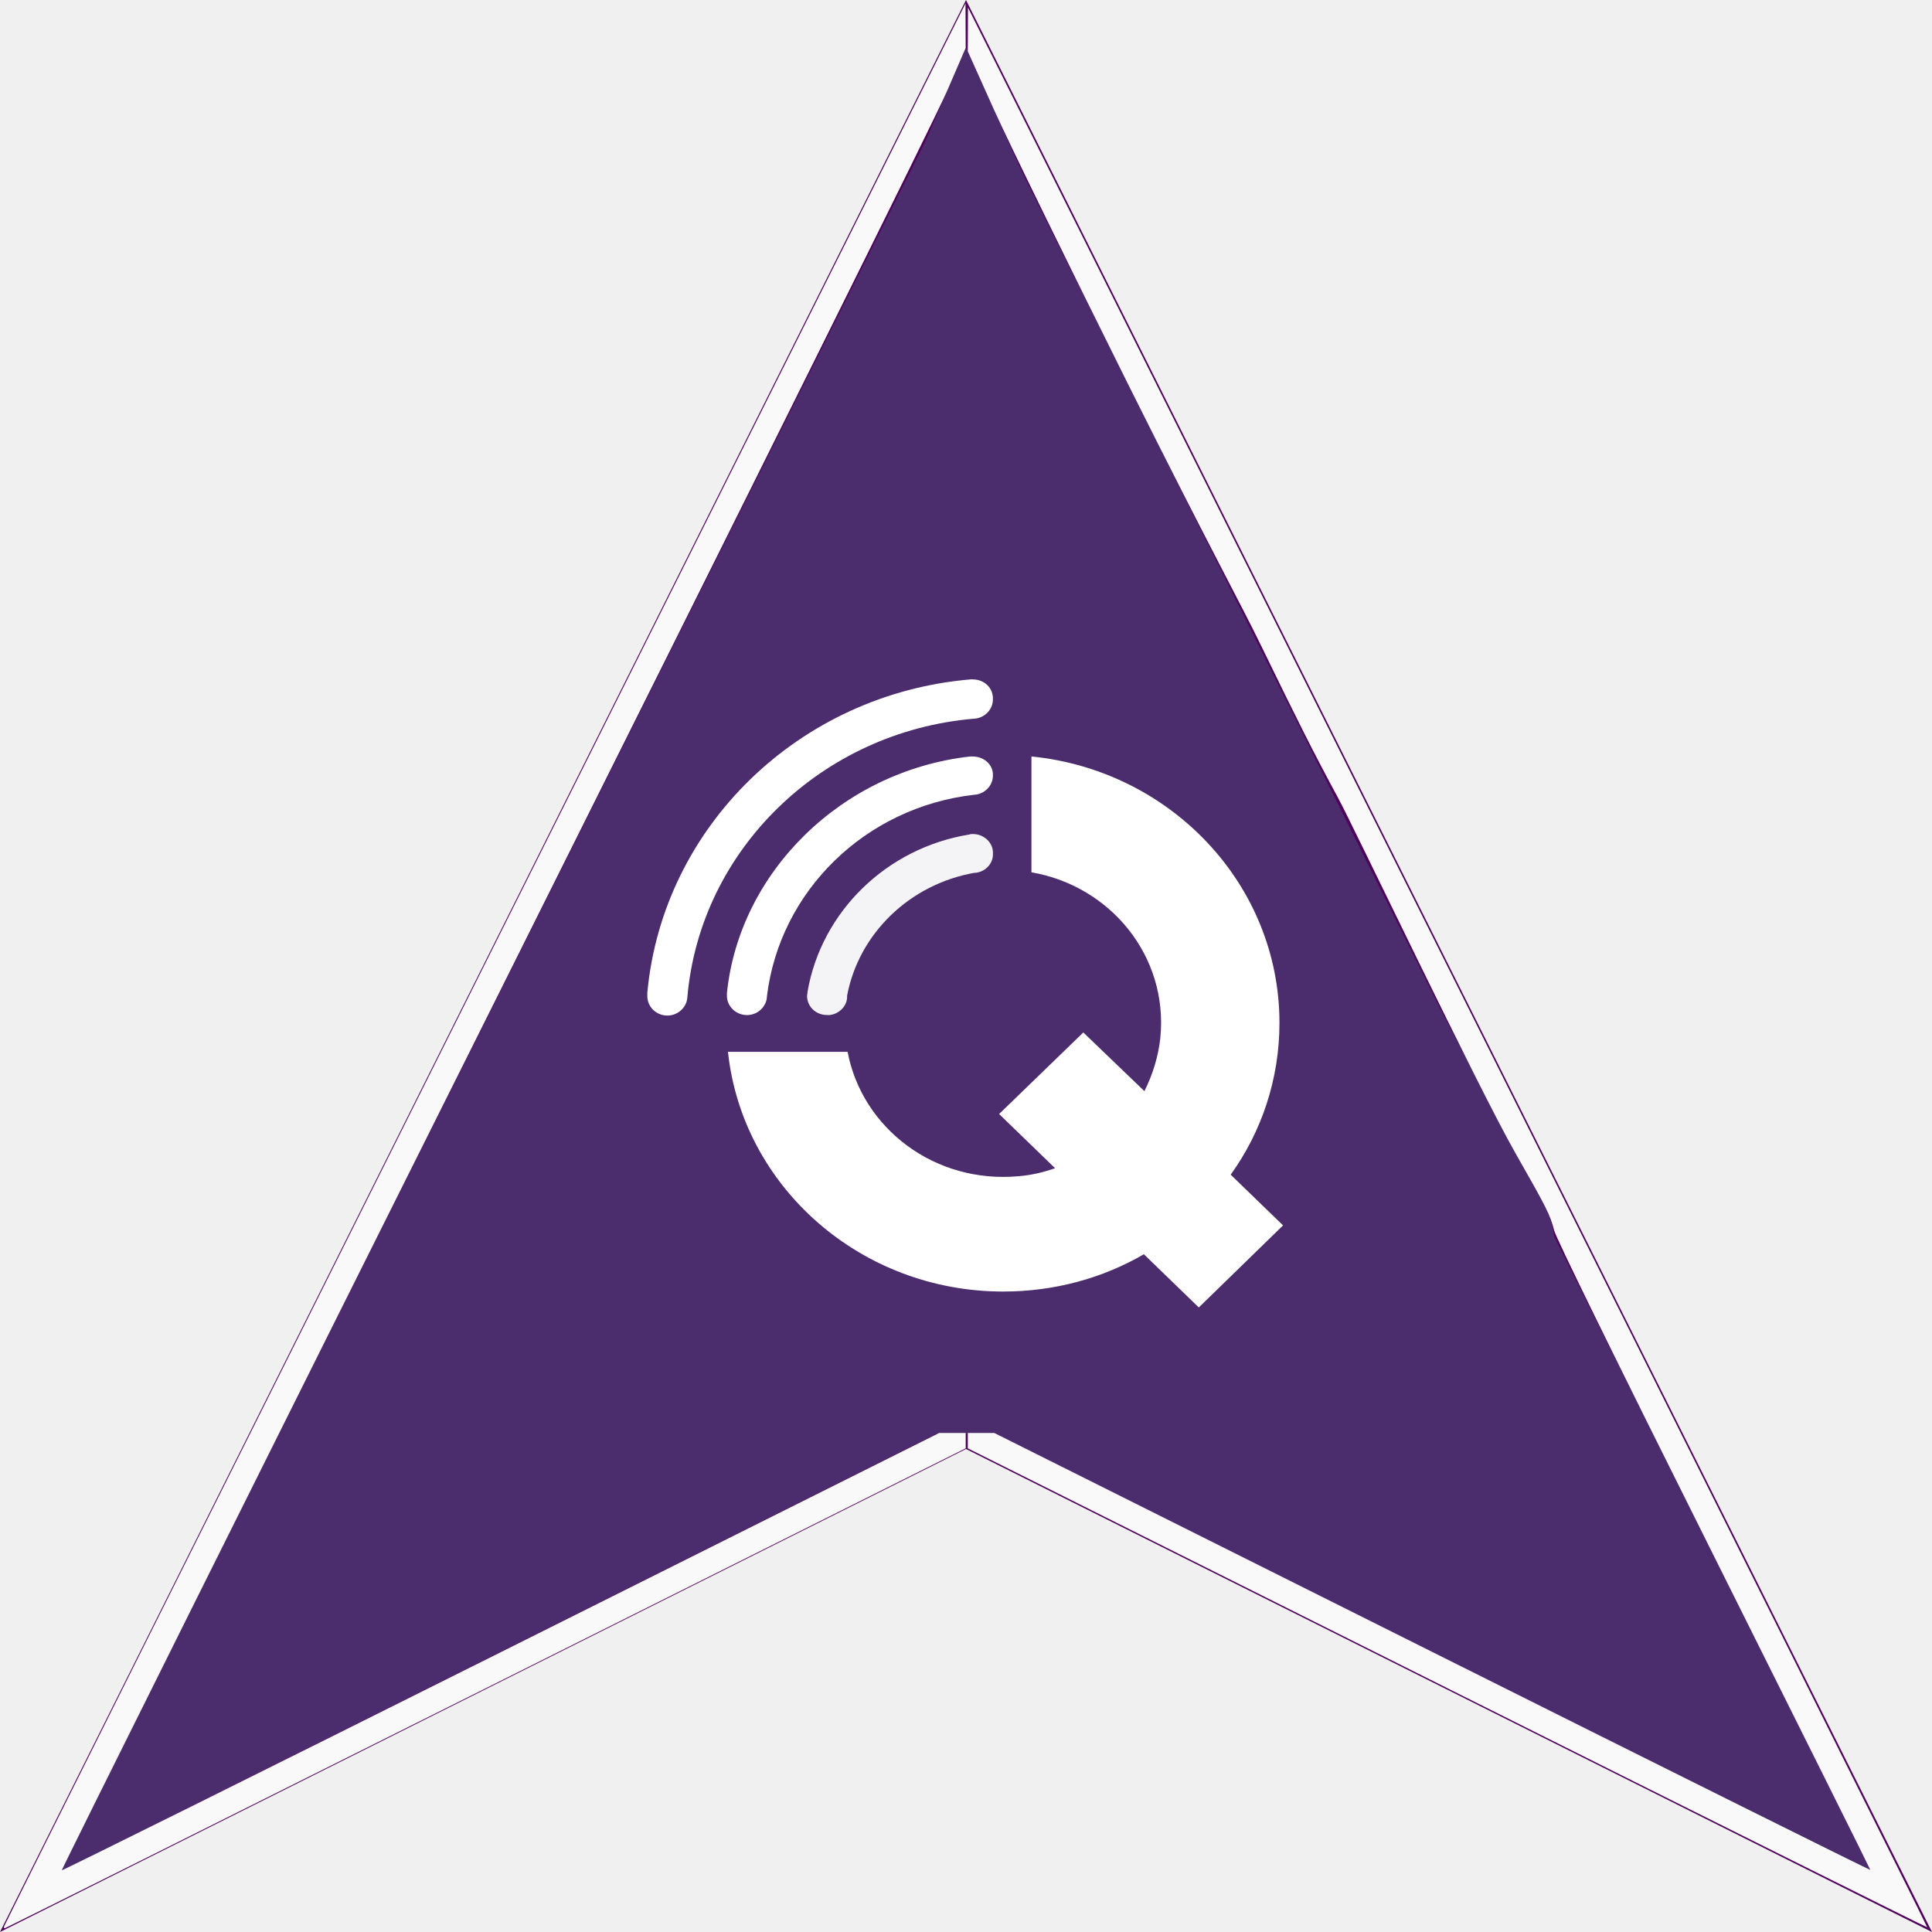
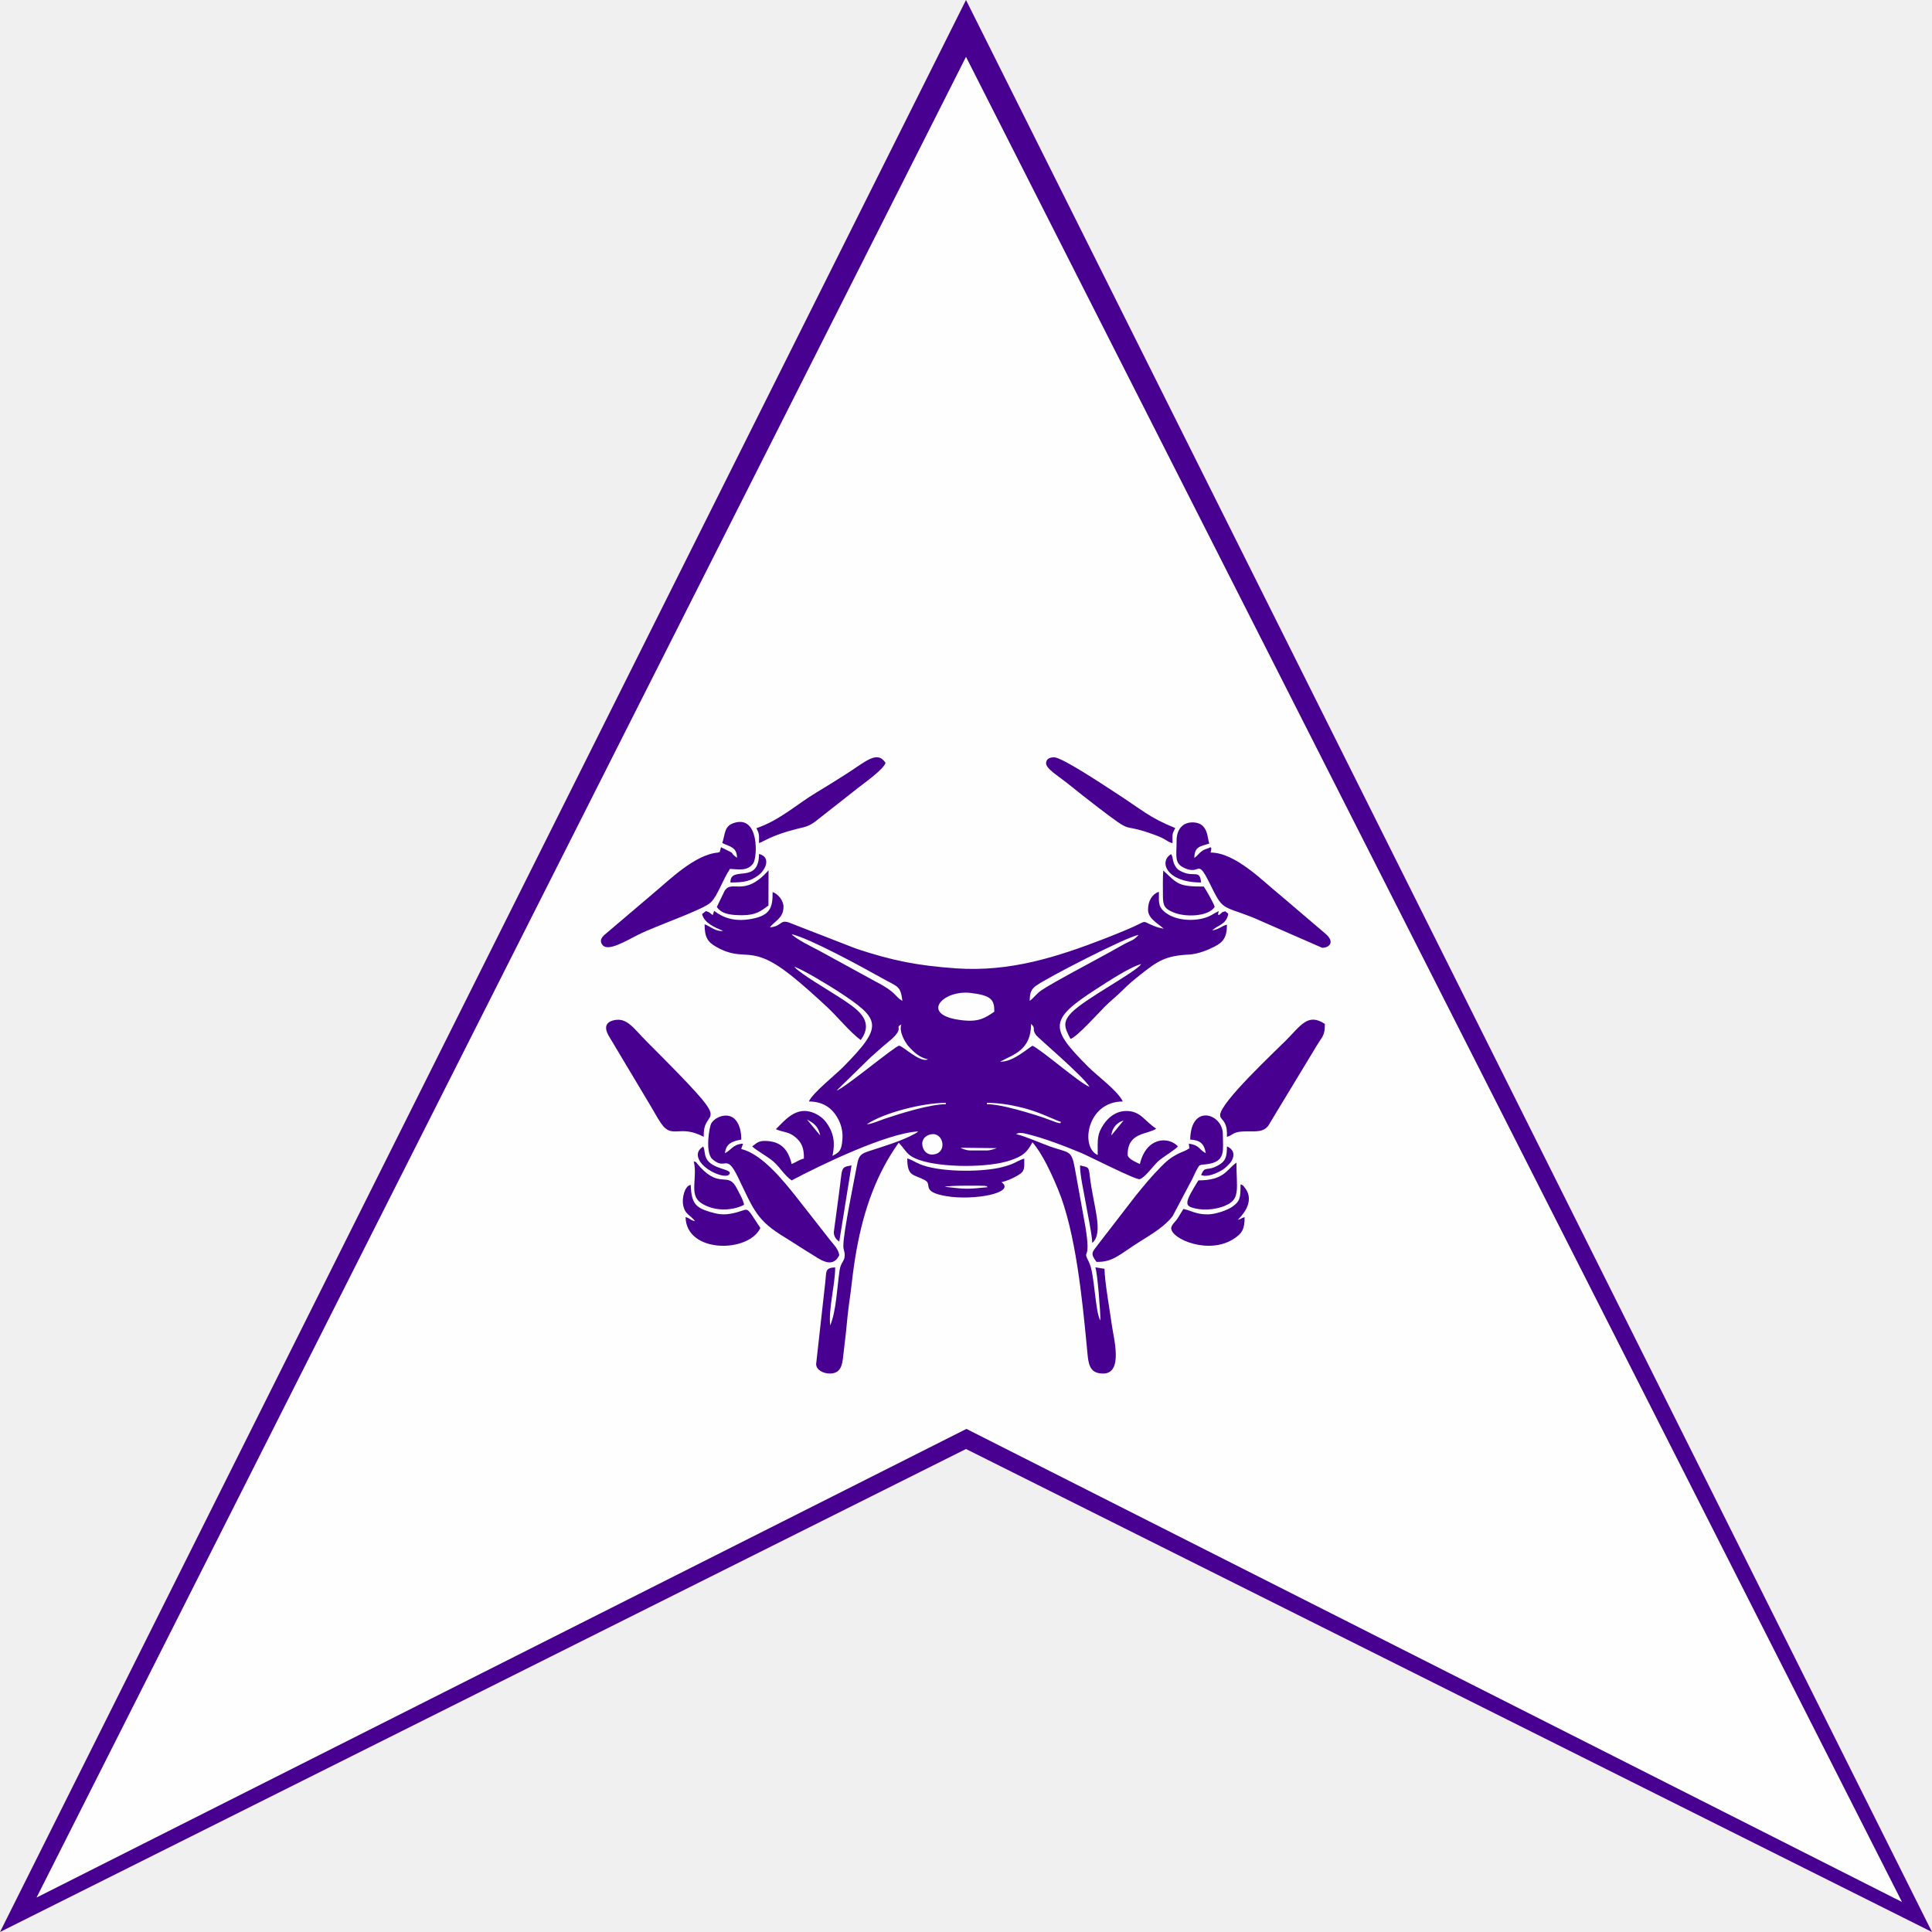
- <svg xmlns="http://www.w3.org/2000/svg" version="1.1" id="Layer_1" x="0px" y="0px" viewBox="0 0 72 72" style="enable-background:new 0 0 72 72;" xml:space="preserve">
-   <defs id="defs21" />
-   <style type="text/css" id="style2">
- 	.st0{fill:#C72B27;}
- 	.st1{fill:#7F0036;}
- 	.st2{fill:#EE3424;}
- </style>
-   <g id="g16">
-     <g id="g8">
-       <polygon class="st0" points="35.5,2.118 35.5,53.691 1.118,70.882   " id="polygon4" style="fill:#4b2c6d;fill-opacity:1" />
-       <path class="st1" d="M35,4.236v49.146L2.236,69.764L35,4.236 M36,0L0,72l36-18V0L36,0z" id="path6" style="fill:#4e005b;fill-opacity:1" />
+ <svg xmlns="http://www.w3.org/2000/svg" xml:space="preserve" width="19.05mm" height="19.05mm" version="1.1" style="shape-rendering:geometricPrecision; text-rendering:geometricPrecision; image-rendering:optimizeQuality; fill-rule:evenodd; clip-rule:evenodd" viewBox="0 0 1905 1905">
+   <defs>
+     <style type="text/css">
+    
+     .fil2 {fill:#480090}
+     .fil1 {fill:#FEFEFE;fill-rule:nonzero}
+     .fil0 {fill:#480090;fill-rule:nonzero}
+    
+   </style>
+   </defs>
+   <g id="Layer_x0020_1">
+     <g>
+       <path id="path6" class="fil0" d="M926.04 112.08l0 1300.32 -866.88 433.44 866.88 -1733.76 0 0zm52.92 0l866.88 1733.76 -866.88 -433.44 0 -1300.32 0 0zm-26.46 -112.08l-952.5 1905 952.5 -476.25 952.5 476.25 -952.5 -1905z" />
    </g>
-     <g id="layer1" />
-     <g id="g14">
-       <polygon class="st2" points="36.5,53.691 36.5,2.118 70.882,70.882   " id="polygon10" style="fill:#4b2c6d;fill-opacity:1" />
-       <path class="st1" d="M37,4.236l32.764,65.528L37,53.382V4.236 M36,0v54l36,18L36,0L36,0z" id="path12" style="fill:#4e005b;fill-opacity:1" />
+     <polygon id="polygon10" class="fil1" points="952.5,56.05 952.5,56.04 36.04,1871.02 952.91,1408.94 1875.42,1875.42 " />
+     <g id="_2188419335744">
+       <path class="fil2" d="M956.29 1134.37c-2.64,0 -7.3,-1.42 -9.21,-2.68l35.62 0.41c-1.83,0.83 -7.02,2.27 -8.97,2.27l-17.44 0zm-46.94 -6.7c0,-5.64 5.11,-9.39 10.73,-9.39 11.13,0 13.92,20.12 -1.34,20.12 -5.59,0 -9.39,-5.17 -9.39,-10.73zm186.43 -8.05c0.6,-7.25 5.61,-13.06 12.07,-14.75l-12.07 14.75zm-287.02 0l-13.06 -15.74c6.37,3.32 11.26,6.67 13.06,15.74zm164.31 -32.19c14.25,0 28.22,2.83 40.12,6.18 13.58,3.82 29.22,11.73 32.97,12.6 -1.13,0.69 1.29,2.13 -4.38,0.56l-12.89 -4.76c-5.44,-1.81 -10.52,-3.5 -17.31,-5.42 -9.48,-2.67 -27.05,-7.82 -38.51,-7.82l0 -1.34zm-118.36 21.1c16.69,-11.27 54.9,-21.1 77.89,-21.1l0 1.34c-15.66,0 -44.72,9.18 -59.97,14.25 -4.79,1.6 -13.84,5.6 -17.92,5.51zm131.41 -61.66c12.95,-7.19 30.53,-11.08 30.53,-37.23 5.32,4.65 0.34,4.8 4.99,11.08 1.99,2.69 46.82,40.72 52.68,50.97 -10.25,-3.97 -46.84,-36.21 -56.33,-40.59 -7.81,5.15 -19.77,15.95 -31.87,15.77zm-127.99 -4.01c6.28,-5.45 10.74,-9.81 17.14,-14.98 18.55,-15 5.88,-14.12 13.43,-17.71 -2.56,7.13 4.1,18.3 7.53,21.97 5.13,5.48 10.3,10.55 18.69,12.37 -7.35,3.99 -24.93,-13.41 -28.37,-13.41 -3.65,0 -54.3,42.28 -61.7,44.26l33.28 -32.5zm122.3 -45.29c-9.11,6.1 -14.88,10.2 -31.1,8.49 -43.78,-4.62 -20.04,-30.41 7.96,-26.99 20.48,2.5 23.14,6.83 23.14,18.5zm34.88 -10.73c0.05,-8.09 1.58,-11.51 6.44,-15.02 10.63,-7.67 86.91,-47.02 100.86,-50.07 -4.36,5.46 -6.99,5.34 -13.43,8.79 -4.51,2.42 -9.16,5.11 -13.74,7.67 -13.32,7.44 -59.32,31.68 -68.85,38.45 -5,3.55 -7.5,7.64 -11.28,10.18zm-125.49 0.06c-7.64,-4.12 -5.12,-8.1 -26.05,-18.85l-56.35 -30.84c-5.76,-2.99 -23.75,-11.89 -26.83,-16.09 17.71,4.12 68.94,32 88.46,43 16.82,9.47 18.67,7.49 20.77,22.78zm-185.68 -88.78l-1.34 4.22c-3.44,-2.33 -2.14,-2.49 -6.71,-4.02l-3.85 2.97c2.27,8.84 12.01,12.91 20.72,16.58 -7.22,0.96 -12.35,-4.39 -18.21,-6.5 0,12.77 2.98,17.43 11.59,22.3 28.64,16.19 32.48,-4.35 73,27.57 12.07,9.5 24.15,20.59 35.77,31.29 10.12,9.31 23.53,25.84 33.59,32.91 14.68,-19.94 -5.32,-31.68 -20.63,-41.82 -8.59,-5.7 -40.41,-24.32 -44.8,-30.31 6.65,1.58 36.34,19.72 43,24.09 42.21,27.7 45.57,33.72 4.97,74.84 -7.48,7.57 -30.23,25.62 -33.66,33.85 15.64,0 24.53,8.09 29.73,19.01 2.54,5.32 3.94,11.84 3.29,18.91 -0.97,10.48 -2.62,11.95 -9.77,15.73 2.73,-12.58 1.61,-22.78 -6.59,-33.58 -3.34,-4.4 -9.26,-8.44 -15.56,-10.03 -14.87,-3.74 -24.82,8.41 -33.68,17.29 8.35,3.51 12.36,2.16 19.28,7.87 5.99,4.94 8.64,10.6 8.38,21.13 -4.92,1.15 -6.92,3.2 -12.07,5.37 -3.38,-14.5 -10.75,-22.81 -26.82,-22.81 -6.63,0 -8.38,2.91 -12.07,5.37 3.27,3.59 15.34,9.98 21.09,15.1 6.49,5.78 10.9,13.81 17.8,18.43 27.68,-14.64 93.21,-46.51 124.74,-48.28 -1.41,1.22 -0.37,0.7 -3.14,2.23 -13.6,7.52 -30.9,12.41 -45.7,17.33 -7.6,2.53 -9.72,4.26 -11.3,12.81 -2.63,14.33 -13.63,67.12 -13.63,80.29 0,4.89 1.34,4.87 1.34,9.39 0,6.32 -3.85,6.62 -5.08,15.06 -2.47,16.95 -3.17,39.51 -9.2,54.21 -1.91,-16.3 4.89,-40.19 4.89,-57.2 -10.4,0.23 -8.54,4.38 -9.74,14.38l-9.04 80.85c0,5.87 7.13,9.39 13.42,9.39 12.87,0 12.46,-11.32 13.87,-22.4 1.51,-11.86 2.56,-22.43 3.67,-33.84 1.07,-10.95 2.85,-21.03 4.08,-32.16 1.15,-10.41 2.86,-22.74 4.68,-32.87 7.47,-41.59 20.22,-76.22 41.69,-106.33 7.67,7.82 7.15,12.45 20.44,17.06 22,7.63 68.42,7.84 90.14,0.17 11.59,-4.09 15.76,-7.24 21.27,-17.64 9.76,10.89 19.22,31.79 25.47,46.95 17.13,41.55 23.75,108.1 28.26,155.52 1.41,14.78 1.38,25.54 16.01,25.54 20.04,0 10.33,-34.96 8.61,-47.5 -1.9,-13.91 -7.23,-43.74 -7.27,-55.78l-9.05 -1.47c2.06,4.97 5.03,43.55 5.03,52.44 -5.42,-8.55 -5.57,-45.99 -11.19,-57.26 -7.38,-14.79 2.44,1.52 -3.64,-35.21l-10.47 -57.98c-3.28,-18.21 -6.14,-14.56 -24.43,-21.14 -10.39,-3.73 -23.8,-9.92 -33.43,-12.16 2.1,-1.54 5.86,-1.29 8.56,-0.67 18.44,4.28 39.01,12.31 55.96,19.34 7.4,3.08 53.89,26.88 57.45,25.74 5.06,-1.64 13.13,-12.85 17.77,-17.31 4.37,-4.2 17.76,-12.05 19.87,-15.03 -9.35,-10 -31.32,-9.31 -37.55,17.44 -3.2,-1.7 -12.07,-4.93 -12.07,-9.39 0,-22.12 19.37,-19.47 28.16,-25.49 -12.16,-8.15 -15.34,-17.43 -29.51,-17.43 -10.2,0 -17.63,6.33 -22.05,12.81 -6.99,10.24 -6.11,14.81 -6.11,30.58 -17.49,-7.47 -10.66,-52.78 24.71,-52.78 -4.76,-10.41 -24.96,-25.04 -33.77,-33.86 -38.21,-38.26 -39.66,-46.47 7.16,-76.67 10.04,-6.47 34.02,-22.4 44.82,-24.94 -6.18,8.44 -54.35,33.55 -68.12,47.23 -9.87,9.81 -7.56,15.32 -1.63,26.54 6.09,-1.62 27.98,-25.93 33.86,-31.85 5.64,-5.68 11.74,-10.32 17.45,-16.1 5.65,-5.71 11.36,-10.42 17.92,-15.62 16.93,-13.43 24.49,-18.43 47.49,-19.6 9.35,-0.48 19.54,-4.83 25.52,-7.98 8.21,-4.32 12.01,-8.76 12.01,-21.51 -5.63,1.43 -6.84,4.27 -14.46,5.69 5.45,-5.48 13.85,-5.53 15.8,-16.42l-2.95 -2.42c-4.64,1.05 -2.55,1.15 -6.44,3.76 -1.06,-2.13 -1.38,2.47 0,-4.02 -5.94,2.85 -8.54,5.66 -16.67,7.49 -12.01,2.71 -27.94,1.16 -37.34,-7.15 -5.79,-5.11 -5.01,-9.41 -5.01,-19.3 -6.75,2.21 -10.73,9.06 -10.73,17.62 0,9.16 10.6,13.95 15.41,18.77 -3.5,-0.73 -6.12,-1.38 -8.97,-2.48 -15.38,-5.94 -3.69,-6.36 -29.03,4.09 -7.95,3.27 -13.61,5.61 -21.01,8.46 -45.79,17.64 -92.21,32.73 -145.66,29 -37.79,-2.65 -62.84,-7.54 -98.6,-19.45l-63.84 -24.81c-11.82,-5.17 -8.37,2.79 -21.16,3.85 4.26,-5.99 13.41,-8.98 13.41,-20.12 0,-6.47 -5.23,-12.68 -10.73,-14.75 0.14,15.03 -2.09,23.03 -20.52,26.47 -16.46,3.08 -27.63,-0.62 -37.15,-7.89z" />
+       <path class="fil2" d="M827.53 1237.65c-0.78,-5.99 -5.56,-10.53 -9.12,-15.01l-33.58 -42.84c-11.71,-14.66 -33.37,-42.05 -53.86,-46.77 0.3,-1.95 0.78,-2.58 0.9,-3.01 0.82,-3.14 1.15,0.09 0.44,-2.35 -9.73,0.81 -10.9,5.97 -17.44,9.42 0.75,-9.13 6.75,-11.82 16.1,-13.45 0,-11.28 -4.16,-24.91 -16.94,-23.56 -5.63,0.59 -10.61,4.14 -12.62,7.45 -2.12,3.47 -6.25,28.88 0.93,35.35 13.28,11.95 13.46,-6.67 25.21,17.65 16.01,33.16 18.56,42.7 46.42,59.61 8.62,5.23 16.53,10.68 25.52,16.06 8,4.78 21.14,15.8 28.04,1.45z" />
+       <path class="fil2" d="M1173.57 1123.64c9.62,0.54 13.77,3.89 15.35,13.42 -6.89,-3.59 -5.99,-7.91 -16.69,-9.39 -0.08,0.17 0.05,0.33 0.06,0.57l0.26 2.49c-0.37,2.26 2.75,-0.17 -2.17,2.95 -2,1.27 -6.72,2.87 -9.34,4.26 -7.12,3.77 -10.9,7.06 -15.97,12.19 -9.56,9.66 -16.76,18.38 -25.62,29.35l-36.21 46.92c-6.17,8.35 -8.68,9.08 -2.09,17.83 16.4,0.46 23.02,-7.59 42.76,-20.01 11.32,-7.12 24.86,-15 32.41,-25.25l19.49 -36.88c1.63,-3.27 2.89,-6.4 4.38,-9.04 2.93,-5.21 2.16,-4.19 9.49,-5.09 19.31,-2.39 16.08,-13.31 16.08,-29.68 0,-20 -31.58,-30.8 -32.19,5.36z" />
+       <path class="fil2" d="M712.19 831.26c7.34,3.57 14.42,3.88 14.52,14.51 -9.63,-6.68 2.26,-1.84 -15.86,-10.4l-0.61 2.76c-1.37,2.78 1.53,0.85 -2.08,2.51 -22.96,1.83 -48.26,27.16 -63.47,39.79l-49.36 41.94c-4.19,4.26 -2.94,7.28 -1.17,9.48 5.5,6.82 23.57,-4.45 35.32,-10.29 18.99,-9.44 63.86,-24.45 71.44,-31.86 6.81,-6.65 10.95,-20.84 18.84,-32.96 9.61,0.58 17.7,2.17 23.02,-5.62 4.05,-5.93 5.89,-46.92 -18.32,-39.89 -10.45,3.03 -9.14,10.25 -12.27,20.03z" />
+       <path class="fil2" d="M1160.16 828.57c0,15.78 -2.6,22.55 7.64,27.3 16.37,7.58 12.18,-10.73 25,15.17 13.26,26.78 10.78,21.38 41.83,33.31l69.04 30.18c7,0 12.99,-5.57 3.22,-13.88l-44.93 -38.32c-15.81,-12.56 -43.56,-41.69 -68.27,-41.69 1.11,-5.68 0.9,-3.67 -0.27,-5.3 -3.61,2.24 -4.73,1.11 -8.84,4.26 -3.14,2.42 -3.75,4.14 -6.95,6.38 0.16,-11.57 6.09,-11.34 14.72,-14.22 -1.92,-4.87 -0.84,-19.69 -14.8,-20.8 -11.77,-0.94 -17.39,7.55 -17.39,17.61z" />
+       <path class="fil2" d="M693.94 1120.96c-1.72,-33.63 37.54,-0.15 -55.85,-93.55 -13.71,-13.7 -19.73,-24.36 -32.74,-21.43 -8.88,1.99 -9.32,7.95 -5.28,15.12l41.16 68.87c3.37,5.63 7.06,12.49 10.56,17.61 11.1,16.2 18.1,0.58 42.15,13.38z" />
+       <path class="fil2" d="M1203.08 1099.5c0,3.41 2.85,4.08 4.88,8.53 1.86,4.07 1.83,7.41 1.83,12.93 6.73,-1.8 5.11,-5.55 20.07,-5.4 9.8,0.09 15.73,0.38 20.4,-5.11l49.06 -81.04c4.73,-7.65 7.1,-8.49 7.03,-19.77 -16.73,-11.21 -23.8,1.67 -38.56,16.43 -11.02,11.03 -64.71,61.16 -64.71,73.43z" />
+       <path class="fil2" d="M1156.14 831.4c0,-9.31 -0.68,-8.55 2.68,-14.9 -26.29,-10.68 -32.56,-17.89 -58.99,-34.89 -9.4,-6.04 -52.32,-34.85 -60.38,-34.85 -4.27,0 -7.63,1.22 -7.98,5.55 -0.44,5.4 11.84,12.7 20.44,19.57 10.75,8.58 20.14,16.14 30.75,24.21 37.52,28.58 20.1,14.25 54,26.42 3.01,1.08 6.59,2.41 9.55,3.89 4.5,2.26 5.02,3.59 9.93,5z" />
+       <path class="fil2" d="M745.84 816.62c3.08,5.91 2.56,6.48 2.56,14.64 3.98,-1.01 12.08,-7.68 37.05,-13.86 8.6,-2.13 11.63,-2.39 18.32,-7.27l42.79 -33.64c5.8,-4.58 25.02,-18.1 26.58,-24.37 -8.47,-12.64 -19.8,-0.92 -39.47,11.52 -10.24,6.47 -19.31,12.18 -28.96,17.96 -19.18,11.49 -35.84,27.2 -58.87,35.02z" />
+       <path class="fil2" d="M973.96 1170.59c-21.44,2.11 -20.91,2.03 -42.36,-0.39 3.76,-1.52 38.52,-1.1 39.4,-0.94 3.12,0.6 1.21,0.22 2.96,1.33zm13.54 -4.89c6.01,-1.49 11.48,-4.02 16.18,-6.78 7.02,-4.12 6.26,-6.77 6.26,-16.5 -4.17,1.1 -8.3,3.79 -12.13,5.33 -3.96,1.59 -9.14,3.05 -13.48,3.93 -20.02,4.06 -58.79,4.08 -77.65,-3.91 -4.04,-1.71 -7.49,-4.17 -12.12,-5.53 0.15,18.46 6.19,15.26 17.61,21.57 7.52,4.16 -4.4,11.25 20.61,15.56 27.83,4.79 69.31,-3.35 54.72,-13.67z" />
+       <path class="fil2" d="M1191.01 1197.41c-11.95,0 -15.3,-3.39 -24.14,-5.36 -2.09,3.11 -3.44,5.83 -5.61,9.14 -2.87,4.39 -5.25,5.1 -6.48,9.63 -0.04,11.08 37.83,27.05 62.51,10.19 7.5,-5.11 9.93,-8.99 9.93,-20.92 -4.45,1.38 -2.18,1.51 -6.7,2.69 0.73,-1.09 19.06,-16.96 6.56,-32.07 -1.78,-2.15 -0.99,-1.82 -3.88,-2.93 0,12.99 -0.16,16.67 -8.58,22.4 -4.46,3.03 -16.08,7.23 -23.61,7.23z" />
+       <path class="fil2" d="M685.36 1204.12c-5.87,-1.39 -4.3,-2.68 -9.38,-4.03 0.75,35.97 62.11,35.46 73.76,10.73 -17.1,-25.6 -8.52,-17.46 -30.08,-13.94 -8.06,1.32 -13.93,-0.23 -19.74,-1.95 -14.21,-4.22 -18.14,-8.57 -18.9,-26.7 -6.46,1.53 -8.5,13.65 -7.51,19.48 1.73,10.16 7.5,10.34 11.85,16.41z" />
+       <path class="fil2" d="M1197.71 894.29c-0.97,-3.88 -8.63,-16.99 -10.73,-20.12 -25.17,0 -25.6,-2.42 -39.97,-15.82 -0.61,8.05 -0.31,17.12 -0.33,25.29 -0.03,10.08 2.34,12.47 9.72,15.72 12.29,5.42 34.94,4.45 41.31,-5.07z" />
+       <path class="fil2" d="M706.82 894.29c4.63,6.92 13.57,8.21 25.53,8.12 13.22,-0.1 17.79,-4.05 25.35,-9.55l0.09 -34.72c-24.44,27.63 -36.4,8.11 -43.54,20.73l-7.43 15.42z" />
+       <path class="fil2" d="M1181.62 1163.88c-13.86,22.36 -13.89,25.13 -3.47,27.6 10.52,2.5 23.72,0.76 32.53,-3.89 12.17,-6.44 8.49,-16.77 8.49,-41.23 -10.05,7.09 -12.02,17.52 -37.55,17.52z" />
+       <path class="fil2" d="M733.65 1188.02c-0.7,-4.81 -4.66,-11.35 -6.91,-15.85 -8.95,-17.88 -16.08,0.45 -36.34,-21.37 -5.9,-6.34 -2.32,-4.24 -6.35,-5.67 4.04,16.53 -5.04,32.87 7.19,41.03 11.53,7.69 28.73,8.61 42.41,1.86z" />
+       <path class="fil2" d="M1077 1225.58c11.62,-10.14 1.03,-36.03 -2.44,-65.95 -1.08,-9.33 -1.18,-8.54 -9.63,-10.5 0,10.4 3.97,26.93 5.87,38.35 1.72,10.32 5.72,27.96 6.2,38.1z" />
+       <path class="fil2" d="M822.17 1214.85c0,4.93 2.71,7.51 5.36,9.39l12.08 -75.11c-11.4,2.04 -8.64,1.29 -12.53,29.1l-4.91 36.62z" />
+       <path class="fil2" d="M720.24 870.15c13.14,0 19.68,-1.14 27.68,-7.19 7.04,-5.31 12.73,-17.71 0.48,-20.97 0,30.94 -28.56,10.63 -28.16,28.16z" />
+       <path class="fil2" d="M1184.3 870.15c-1.08,-12.98 -7.05,-5.26 -17.96,-10.19 -4,-1.8 -5.74,-2.76 -7.96,-6.83 -2.59,-4.75 -1.37,-7.3 -3.58,-10.94 -12.38,7.05 -4.97,27.96 29.5,27.96z" />
+       <path class="fil2" d="M688.05 1138.4c0,13.46 26.55,24.75 30.84,19.73 4.95,-5.78 -17.02,-4.53 -22.45,-16.05 -2.26,-4.81 -1.09,-7.29 -3.09,-11.67 -2.24,1.56 -5.3,4.15 -5.3,7.99z" />
+       <path class="fil2" d="M1184.3 1158.57c5.64,2.54 14.89,-1.51 19.85,-4.36 3.2,-1.84 4.86,-3.38 7.38,-6.03 1.51,-1.59 1.8,-1.74 2.95,-3.76 3.77,-6.65 0.95,-11.73 -4.69,-14.07 0,10.46 -1.38,14.58 -8.29,18.53 -11.94,6.83 -13.03,-0.12 -17.2,9.69z" />
    </g>
-     <rect x="22.747" y="24.021" class="st0" width="28.494" height="27.41" id="rect4" style="fill:#ffffff;fill-opacity:1;stroke-width:0.551" ry="13.705" rx="12.432" />
-     <path class="st1" d="M 40.481,11.732 36.001,1.775 30.566,14.313 c -2.38,5.491 -3.981,6.04 -6.029,11.992 l -6.689,19.436 c -1.938,5.632 6.12,7.71 12.262,7.697 l 14.25,-0.03 c 6.143,-0.013 15.907,-3.464 13.096,-8.721 L 50.752,32.154 C 47.93,26.968 41.501,17.642 40.481,11.732 Z m 4.195,36.993 -2.047,-1.983 c -1.531,0.89 -3.33,1.39 -5.243,1.39 v 0 c -5.32,0 -9.721,-3.91 -10.257,-8.933 h 4.459 c 0.536,2.836 3.234,4.93 6.392,4.633 0.459,-0.037 0.919,-0.148 1.34,-0.296 l -2.086,-2.02 3.138,-3.039 2.277,2.187 c 0.306,-0.612 0.516,-1.279 0.593,-1.983 0.306,-3.058 -1.876,-5.671 -4.803,-6.172 v -4.318 c 5.186,0.519 9.243,4.763 9.243,9.933 v 0 c 0,2.094 -0.67,4.059 -1.818,5.653 l 1.952,1.89 z" id="path6-4" style="fill:#4b2c6d;fill-opacity:1;stroke-width:0.551" />
-     <path class="st2" d="m 36.257,25.318 h -0.077 C 29.788,25.856 24.698,30.804 24.124,36.994 v 0.074 0.056 c 0,0.408 0.345,0.723 0.746,0.723 0.402,0 0.727,-0.315 0.746,-0.685 v 0 c 0.478,-5.504 5.013,-9.897 10.678,-10.378 v 0 c 0.383,-0.018 0.689,-0.315 0.708,-0.685 v -0.037 c 0.019,-0.427 -0.325,-0.742 -0.746,-0.742 z" id="path8" style="fill:#ffffff;fill-opacity:1;stroke-width:0.551" />
-     <path class="st2" d="m 36.257,28.191 h -0.077 -0.019 c -4.803,0.538 -8.611,4.318 -9.071,8.822 v 0.093 c 0,0.408 0.345,0.723 0.746,0.723 0.402,0 0.727,-0.315 0.746,-0.685 v -0.018 c 0.478,-3.929 3.674,-7.042 7.712,-7.506 v 0 c 0.383,-0.018 0.689,-0.315 0.708,-0.685 v -0.037 c 0.019,-0.39 -0.325,-0.705 -0.746,-0.705 z" id="path10" style="fill:#ffffff;fill-opacity:1;stroke-width:0.551" />
-     <path class="st2" d="m 36.257,31.082 c -0.038,0 -0.096,0 -0.134,0.018 -3.081,0.5 -5.511,2.873 -6.028,5.856 v 0.018 c 0,0.037 -0.019,0.111 -0.019,0.13 0,0.408 0.325,0.723 0.746,0.723 h 0.096 c 0.345,-0.037 0.632,-0.315 0.651,-0.649 v -0.074 c 0.44,-2.317 2.334,-4.151 4.746,-4.577 h 0.038 c 0.364,-0.037 0.651,-0.334 0.651,-0.685 v -0.037 c 0.018,-0.389 -0.326,-0.723 -0.747,-0.723 z" id="path12-3" style="fill:#ffffff;fill-opacity:0.941;stroke-width:0.551" />
-     <path style="stroke-width:0.076" d="" id="path3787" />
-     <path style="fill:#f9f9f9;stroke-width:0.076" d="M 53.932,62.91 36.066,53.975 v -0.286 -0.286 h 0.495 0.495 l 16.323,8.161 c 8.977,4.488 16.323,8.144 16.323,8.123 0,-0.021 -2.624,-5.285 -5.83,-11.699 C 60.075,50.396 57.997,46.16 57.916,45.847 57.764,45.263 57.647,45.028 56.487,42.994 55.068,40.506 50.436,30.787 49.888,29.776 48.942,28.029 48.367,26.88 47.005,24.077 46.196,22.412 45.265,20.777 42.038,14.314 39.819,9.867 37.567,5.257 37.034,4.07 l -0.969,-2.159 0.004,-0.815 0.004,-0.815 17.886,35.761 c 9.837,19.668 17.875,35.77 17.862,35.782 -0.013,0.012 -8.063,-3.999 -17.89,-8.913 z" id="path3789" />
-     <path style="fill:#f9f9f9;stroke-width:0.076" d="M 0.146,71.803 C 0.148,71.772 8.212,55.632 18.066,35.937 L 35.981,0.128 l 0.004,0.829 0.004,0.829 -0.696,1.611 C 34.874,4.367 28.156,17.89 18.433,37.337 9.543,55.118 2.284,69.681 2.303,69.7 2.322,69.718 9.685,66.059 18.667,61.568 l 16.33,-8.165 h 0.496 0.496 v 0.286 0.286 l -17.886,8.943 c -9.837,4.918 -17.903,8.943 -17.924,8.943 -0.021,0 -0.036,-0.026 -0.034,-0.057 z" id="path3791" />
  </g>
</svg>
